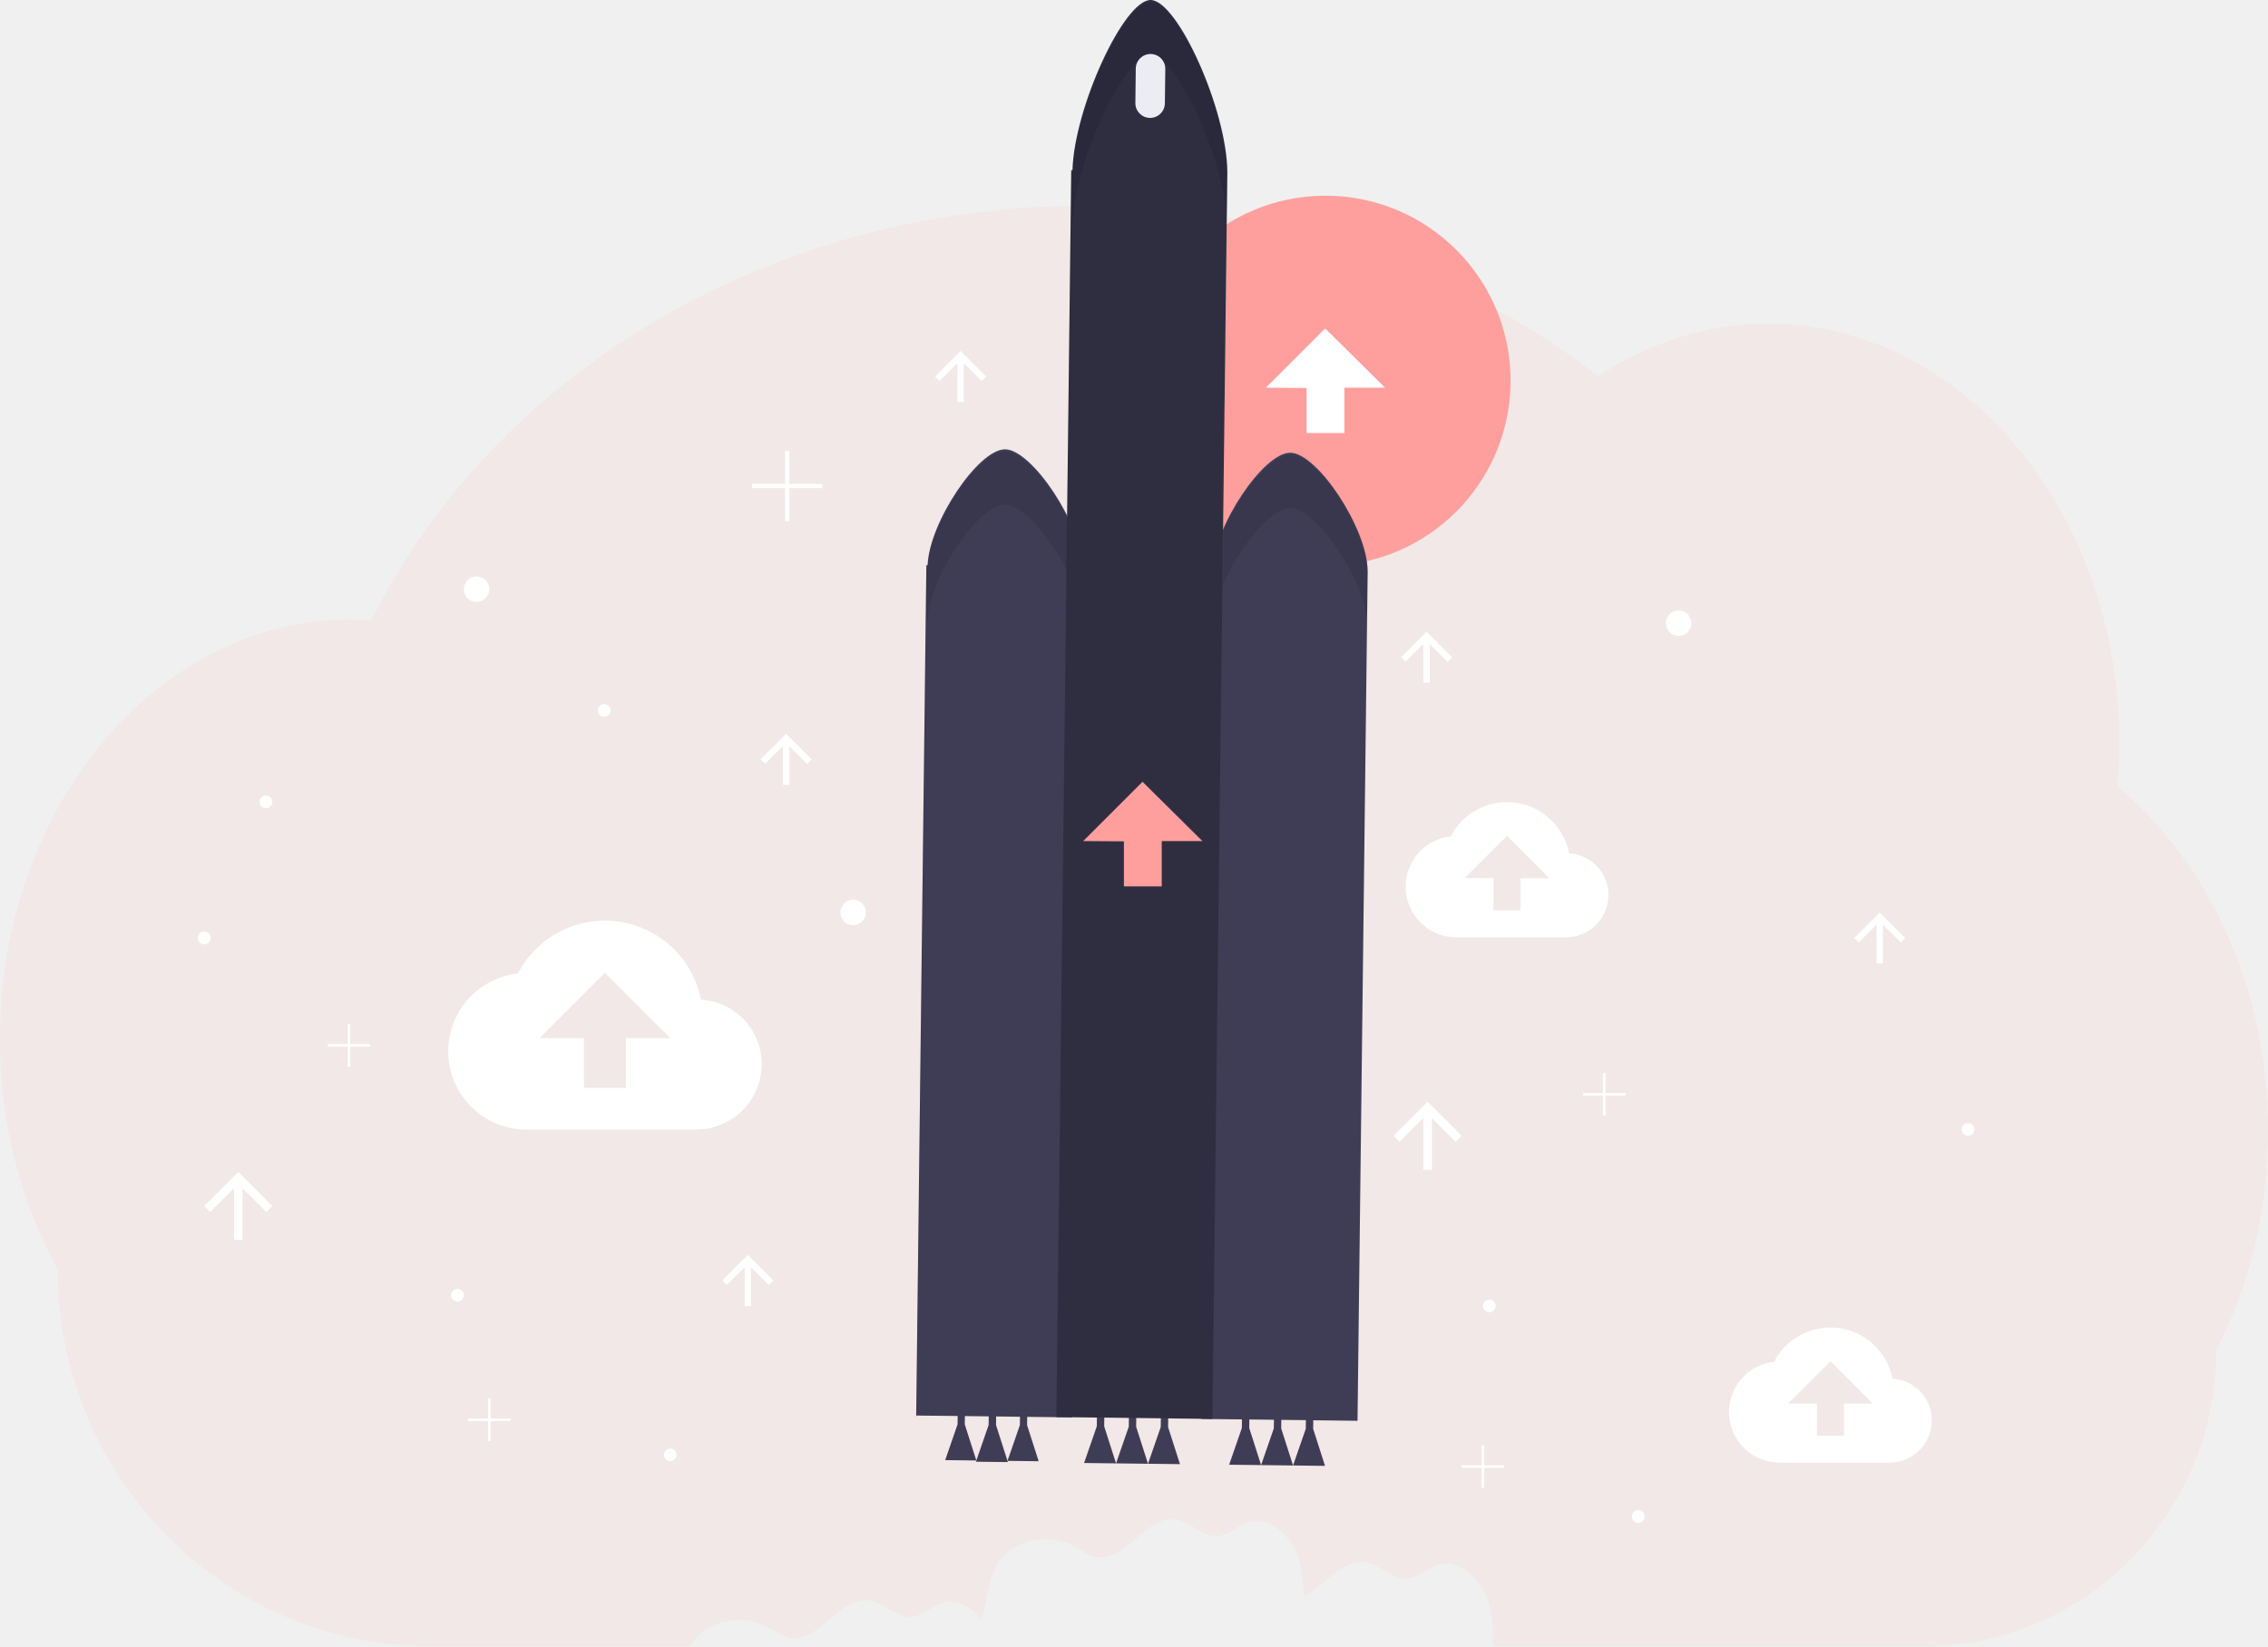
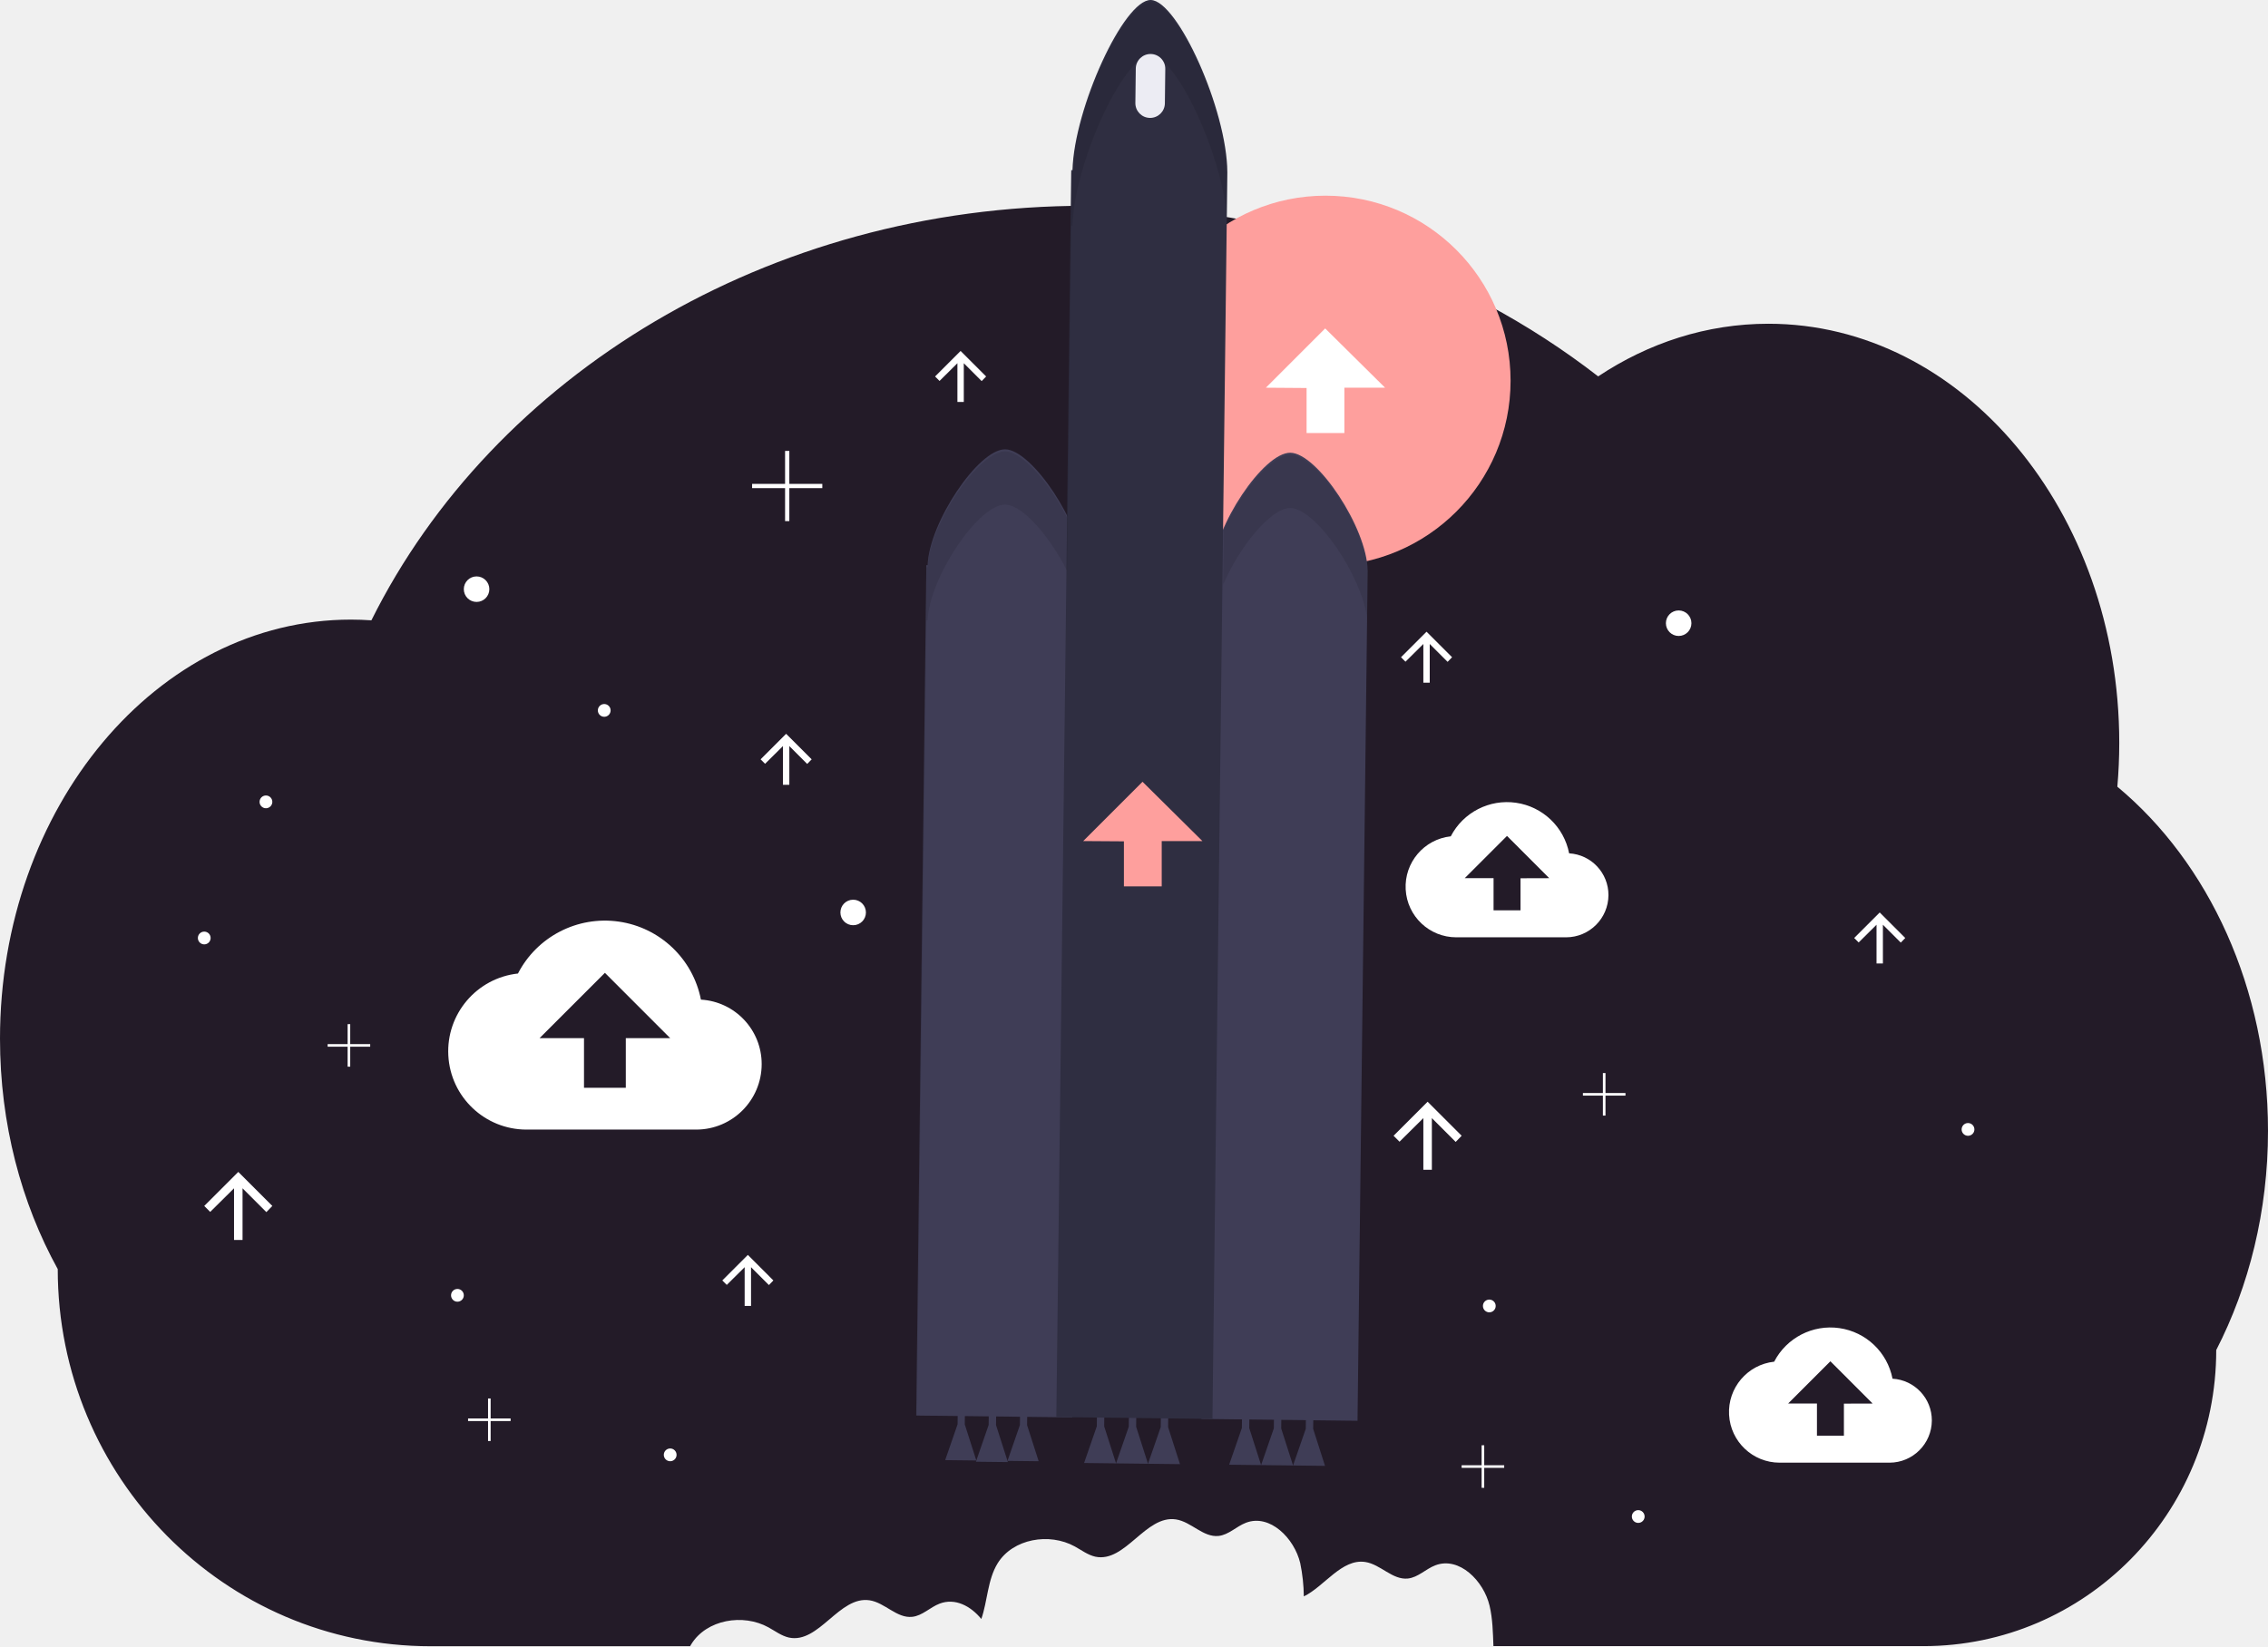
<svg xmlns="http://www.w3.org/2000/svg" id="f925b0b9-bc71-491a-a51e-0715ff181b57" data-name="Layer 1" width="1066" height="773.96" viewBox="0 0 1066 773.96">
-   <path d="M1062.19,432.89c.59-6.77.9-13.65.9-20.6,0-108.83-73.84-197.06-164.92-197.06-29,0-56.34,9-80,24.75-64.47-50-148.64-80.21-240.72-80.21-149.83,0-278.71,80.07-335.89,194.9-3.17-.22-6.37-.34-9.6-.34C140.83,354.33,67,442.55,67,551.38c0,40,10,77.23,27.14,108.31h0C94.14,757.6,172.59,837,269.36,837h122l.54-.93c7.17-11.64,24.34-14.55,36.3-7.94,3.16,1.74,6.1,4,9.63,4.8,14.13,3,23.62-19.73,37.92-17.52,7.18,1.11,12.78,8.53,20,7.77,4.79-.51,8.42-4.52,12.92-6.22,7.21-2.74,14.52,1.06,19.57,7.23,2.93-8.43,2.91-18.42,7.65-26.15,7.17-11.64,24.34-14.55,36.3-7.94,3.16,1.74,6.1,4,9.63,4.8,14.13,3,23.62-19.73,37.92-17.52,7.18,1.11,12.78,8.53,20,7.77,4.79-.51,8.42-4.52,12.92-6.22,11.22-4.27,22.71,7.32,25.47,19a81,81,0,0,1,1.69,15.64c9.68-4.69,17.86-17.88,28.91-16.17,7.18,1.11,12.78,8.53,20,7.77,4.79-.51,8.42-4.52,12.92-6.22,11.22-4.27,22.71,7.32,25.47,19,1.47,6.2,1.57,12.64,1.82,19H971.09c76,0,137.58-62.32,137.58-139.2h0c15.42-30,24.33-65.28,24.33-103.06C1133,527.69,1105,468.49,1062.19,432.89Z" transform="translate(-67 -63.02)" fill="#fe9f9d" opacity="0.1" />
+   <path d="M1062.19,432.89c.59-6.77.9-13.65.9-20.6,0-108.83-73.84-197.06-164.92-197.06-29,0-56.34,9-80,24.75-64.47-50-148.64-80.21-240.72-80.21-149.83,0-278.71,80.07-335.89,194.9-3.17-.22-6.37-.34-9.6-.34C140.83,354.33,67,442.55,67,551.38c0,40,10,77.23,27.14,108.31h0C94.14,757.6,172.59,837,269.36,837h122l.54-.93c7.17-11.64,24.34-14.55,36.3-7.94,3.16,1.74,6.1,4,9.63,4.8,14.13,3,23.62-19.73,37.92-17.52,7.18,1.11,12.78,8.53,20,7.77,4.79-.51,8.42-4.52,12.92-6.22,7.21-2.74,14.52,1.06,19.57,7.23,2.93-8.43,2.91-18.42,7.65-26.15,7.17-11.64,24.34-14.55,36.3-7.94,3.16,1.74,6.1,4,9.63,4.8,14.13,3,23.62-19.73,37.92-17.52,7.18,1.11,12.78,8.53,20,7.77,4.79-.51,8.42-4.52,12.92-6.22,11.22-4.27,22.71,7.32,25.47,19a81,81,0,0,1,1.69,15.64c9.68-4.69,17.86-17.88,28.91-16.17,7.18,1.11,12.78,8.53,20,7.77,4.79-.51,8.42-4.52,12.92-6.22,11.22-4.27,22.71,7.32,25.47,19,1.47,6.2,1.57,12.64,1.82,19H971.09c76,0,137.58-62.32,137.58-139.2h0c15.42-30,24.33-65.28,24.33-103.06C1133,527.69,1105,468.49,1062.19,432.89Z" transform="translate(-67 -63.02)" fill="#231b28" />
  <circle cx="623" cy="179" r="87" fill="#fe9f9d" />
  <polygon points="594.99 182.28 622.86 154.41 651.01 182.28 631.88 182.28 631.88 203.59 614.12 203.59 614.12 182.42 594.99 182.28" fill="#fff" />
  <path d="M804.52,464.22a29.75,29.75,0,0,0-55.63-8,23.81,23.81,0,0,0,2.58,47.48h51.66A19.93,19.93,0,0,0,823,483.88,19.62,19.62,0,0,0,804.52,464.22Zm-22.85,11.72V491H769v-15.1H755.45l19.87-19.87,19.86,19.87Z" transform="translate(-67 -63.02)" fill="#fff" />
  <path d="M956.52,711.22a29.75,29.75,0,0,0-55.63-8,23.81,23.81,0,0,0,2.58,47.48h51.66A19.93,19.93,0,0,0,975,730.88,19.62,19.62,0,0,0,956.52,711.22Zm-22.85,11.72V738H921v-15.1H907.45l19.87-19.87,19.86,19.87Z" transform="translate(-67 -63.02)" fill="#fff" />
  <path d="M396.45,533a46,46,0,0,0-86-12.28,36.8,36.8,0,0,0,4,73.38H394.3A30.8,30.8,0,0,0,425,563.38,30.33,30.33,0,0,0,396.45,533ZM361.14,551.1v23.34H341.49V551.1H320.61l30.71-30.7L382,551.1Z" transform="translate(-67 -63.02)" fill="#fff" />
  <path d="M740,613v-24.3l11.2,11.2L754,597l-16-16-16,16,2.8,2.8,11.2-11.1V613Z" transform="translate(-67 -63.02)" fill="#fff" />
  <path d="M181,646v-24.3l11.2,11.2L195,630l-16-16-16,16,2.8,2.8,11.2-11.1V646Z" transform="translate(-67 -63.02)" fill="#fff" />
  <path d="M739,384V365.79l8.4,8.4,2.1-2.17-12-12-12,12,2.1,2.1,8.4-8.33V384Z" transform="translate(-67 -63.02)" fill="#fff" />
  <path d="M520,252V233.79l8.4,8.4,2.1-2.17-12-12-12,12,2.1,2.1,8.4-8.33V252Z" transform="translate(-67 -63.02)" fill="#fff" />
  <path d="M438,432V413.79l8.4,8.4,2.1-2.17-12-12-12,12,2.1,2.1,8.4-8.33V432Z" transform="translate(-67 -63.02)" fill="#fff" />
  <path d="M952,516V497.79l8.4,8.4,2.1-2.17-12-12-12,12,2.1,2.1,8.4-8.33V516Z" transform="translate(-67 -63.02)" fill="#fff" />
  <path d="M420,677V658.79l8.4,8.4,2.1-2.17-12-12-12,12,2.1,2.1,8.4-8.33V677Z" transform="translate(-67 -63.02)" fill="#fff" />
  <circle cx="789" cy="293" r="6" fill="#fff" />
  <circle cx="224" cy="277" r="6" fill="#fff" />
  <circle cx="401" cy="429" r="6" fill="#fff" />
  <circle cx="925" cy="531" r="3" fill="#fff" />
  <circle cx="700" cy="614" r="3" fill="#fff" />
  <circle cx="315" cy="684" r="3" fill="#fff" />
  <circle cx="96" cy="441" r="3" fill="#fff" />
  <circle cx="125" cy="377" r="3" fill="#fff" />
  <circle cx="770" cy="713" r="3" fill="#fff" />
  <circle cx="215" cy="609" r="3" fill="#fff" />
  <circle cx="284" cy="334" r="3" fill="#fff" />
  <polygon points="386.5 227.5 371 227.5 371 212 369 212 369 227.5 353.5 227.5 353.5 229.5 369 229.5 369 245 371 245 371 229.5 386.5 229.5 386.5 227.5" fill="#fff" />
  <polygon points="764 513.89 754.61 513.89 754.61 504.5 753.39 504.5 753.39 513.89 744 513.89 744 515.11 753.39 515.11 753.39 524.5 754.61 524.5 754.61 515.11 764 515.11 764 513.89" fill="#fff" />
  <polygon points="707 688.89 697.61 688.89 697.61 679.5 696.39 679.5 696.39 688.89 687 688.89 687 690.11 696.39 690.11 696.39 699.5 697.61 699.5 697.61 690.11 707 690.11 707 688.89" fill="#fff" />
  <polygon points="240 666.89 230.61 666.89 230.61 657.5 229.39 657.5 229.39 666.89 220 666.89 220 668.11 229.39 668.11 229.39 677.5 230.61 677.5 230.61 668.11 240 668.11 240 666.89" fill="#fff" />
  <polygon points="174 490.89 164.61 490.89 164.61 481.5 163.39 481.5 163.39 490.89 154 490.89 154 492.11 163.39 492.11 163.39 501.5 164.61 501.5 164.61 492.11 174 492.11 174 490.89" fill="#fff" />
  <polygon points="453.46 669.68 453.53 664.05 450.15 664.01 450.08 669.64 444.25 686.48 458.89 686.65 453.46 669.68" fill="#3f3d56" />
  <polygon points="468.15 670 468.22 664.23 464.75 664.18 464.68 669.96 458.7 687.23 473.72 687.4 468.15 670" fill="#3f3d56" />
  <polygon points="482.75 670.03 482.82 664.4 479.44 664.36 479.37 669.99 473.54 686.83 488.19 687 482.75 670.03" fill="#3f3d56" />
  <polygon points="587.17 671.42 587.24 665.64 583.77 665.6 583.7 671.38 577.72 688.64 592.74 688.82 587.17 671.42" fill="#3f3d56" />
  <polygon points="602.19 671.6 602.26 665.82 598.79 665.78 598.72 671.56 592.74 688.82 607.76 689 602.19 671.6" fill="#3f3d56" />
  <polygon points="617.21 671.78 617.28 666 613.81 665.96 613.74 671.74 607.76 689 622.78 689.18 617.21 671.78" fill="#3f3d56" />
  <polygon points="518.99 670.61 519.06 664.83 515.59 664.79 515.52 670.57 509.54 687.83 524.56 688.01 518.99 670.61" fill="#3f3d56" />
  <polygon points="534.01 670.79 534.08 665.01 530.62 664.97 530.55 670.75 524.56 688.01 539.58 688.19 534.01 670.79" fill="#3f3d56" />
  <polygon points="549.03 670.97 549.1 665.19 545.64 665.15 545.57 670.93 539.58 688.19 554.61 688.37 549.03 670.97" fill="#3f3d56" />
  <path d="M575.76,329.6c-.21-19.9-23.65-55.18-36.3-55.33S503.68,308.84,503,328.73h-.6l-4.77,399.81,73.38.87,4.77-399.8Z" transform="translate(-67 -63.02)" fill="#3f3d56" />
  <path d="M709.8,331.2c-.21-19.9-23.65-55.18-36.3-55.33s-35.78,34.57-36.45,54.46h-.6l-4.77,399.81,73.38.87,4.77-399.8Z" transform="translate(-67 -63.02)" fill="#3f3d56" />
  <path d="M643.86,143.94c-.11-29.17-23.36-80.77-36-80.92s-36,50.89-36.77,80h-.59l-7,586.24,73.37.88,7-586.25Z" transform="translate(-67 -63.02)" fill="#2f2e41" />
  <polygon points="509.13 395.43 537.01 367.55 565.15 395.43 546.03 395.43 546.03 416.74 528.26 416.74 528.26 395.56 509.13 395.43" fill="#fe9f9d" />
  <g opacity="0.1">
    <path d="M641.87,337.94c7.59-17.71,22.41-36.18,31.63-36.07,12,.14,33.62,31.79,36.07,52l.26-21.71h0c-.21-19.9-23.65-55.18-36.3-55.33-9.1-.11-23.64,17.88-31.32,35.38Z" transform="translate(-67 -63.02)" />
    <path d="M502.41,354.72h.6c.67-19.89,23.81-54.61,36.45-54.46,8.26.1,21.11,15.17,29.1,31.16l1.94-162.36h.59c.78-29.16,24.13-80.2,36.77-80,11.94.14,33.36,46.21,35.78,75.9l.23-20h0c-.11-29.17-23.36-80.77-36-80.92s-36,50.89-36.77,80.05h-.59l-1.94,162.36c-8-16-20.84-31.06-29.1-31.16-12.64-.15-35.78,34.57-36.45,54.46h-.6l-4.77,399.81h.3Z" transform="translate(-67 -63.02)" />
  </g>
  <rect x="600.73" y="88.44" width="13.87" height="30.05" rx="6.93" transform="translate(-65.72 -70.26) rotate(0.68)" fill="#ececf3" />
</svg>
